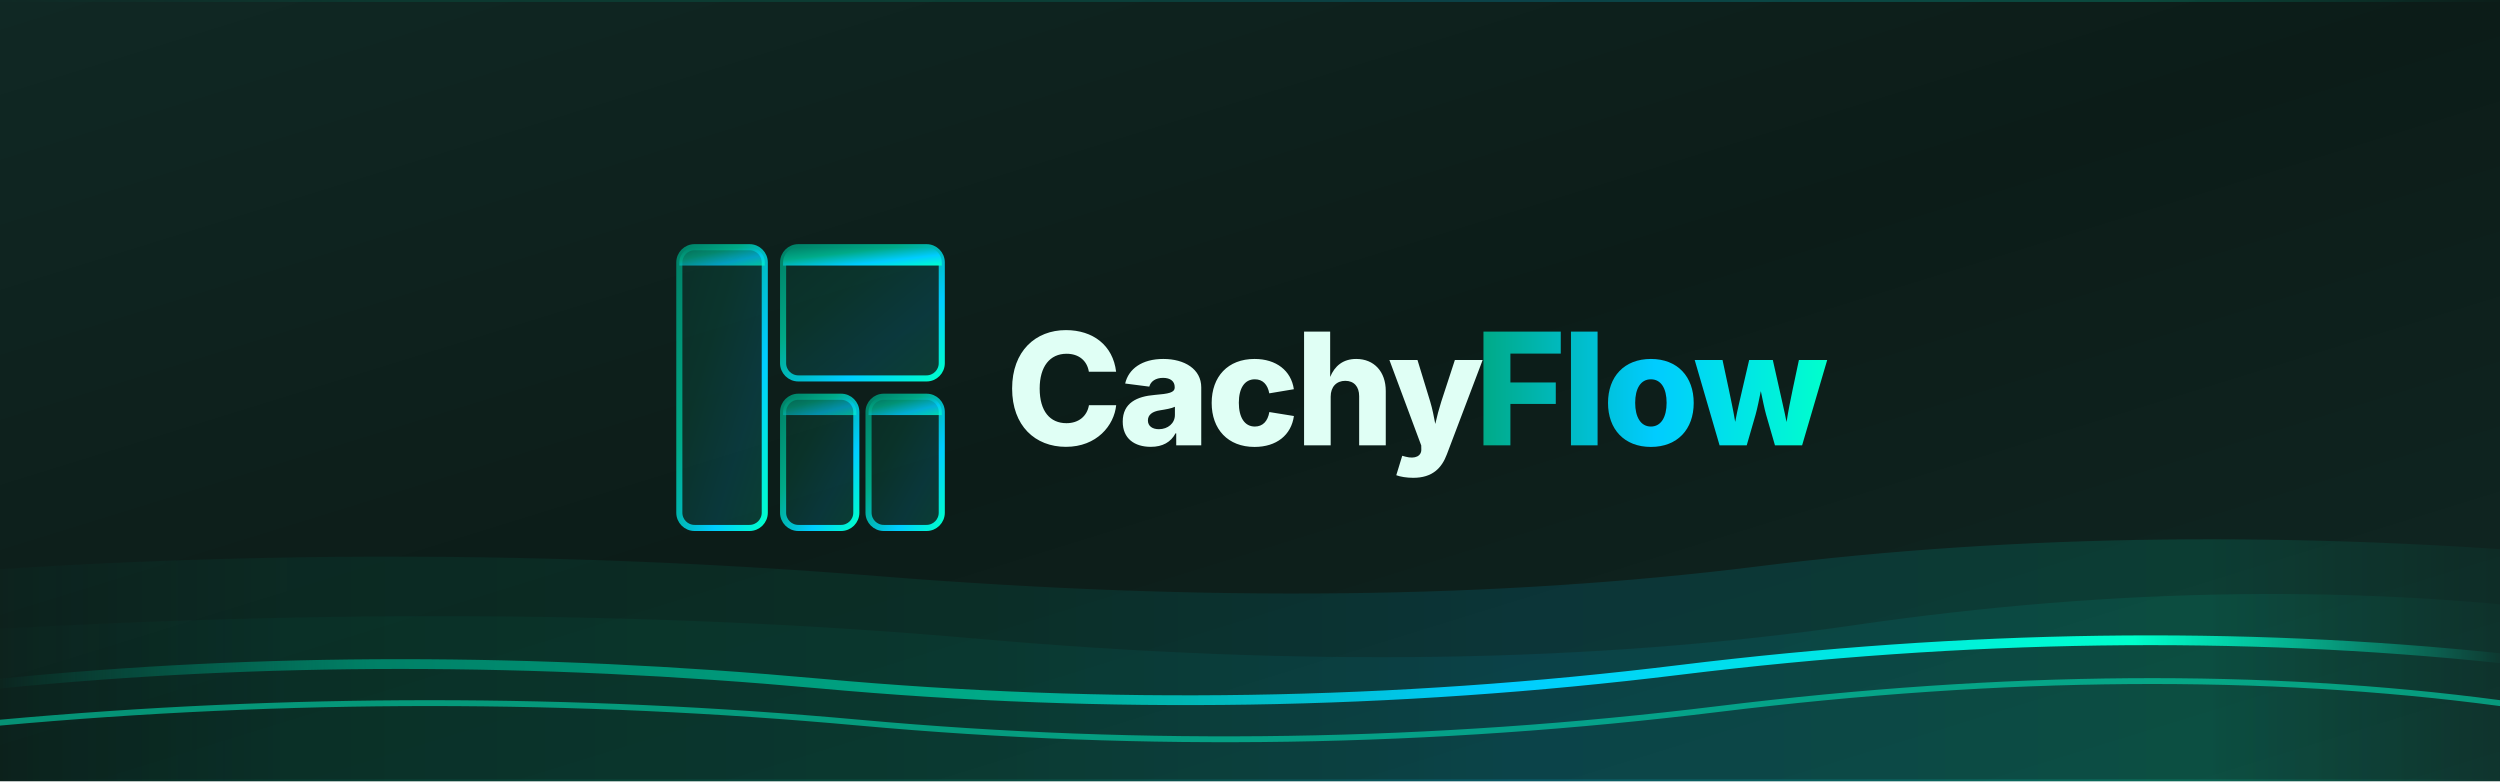
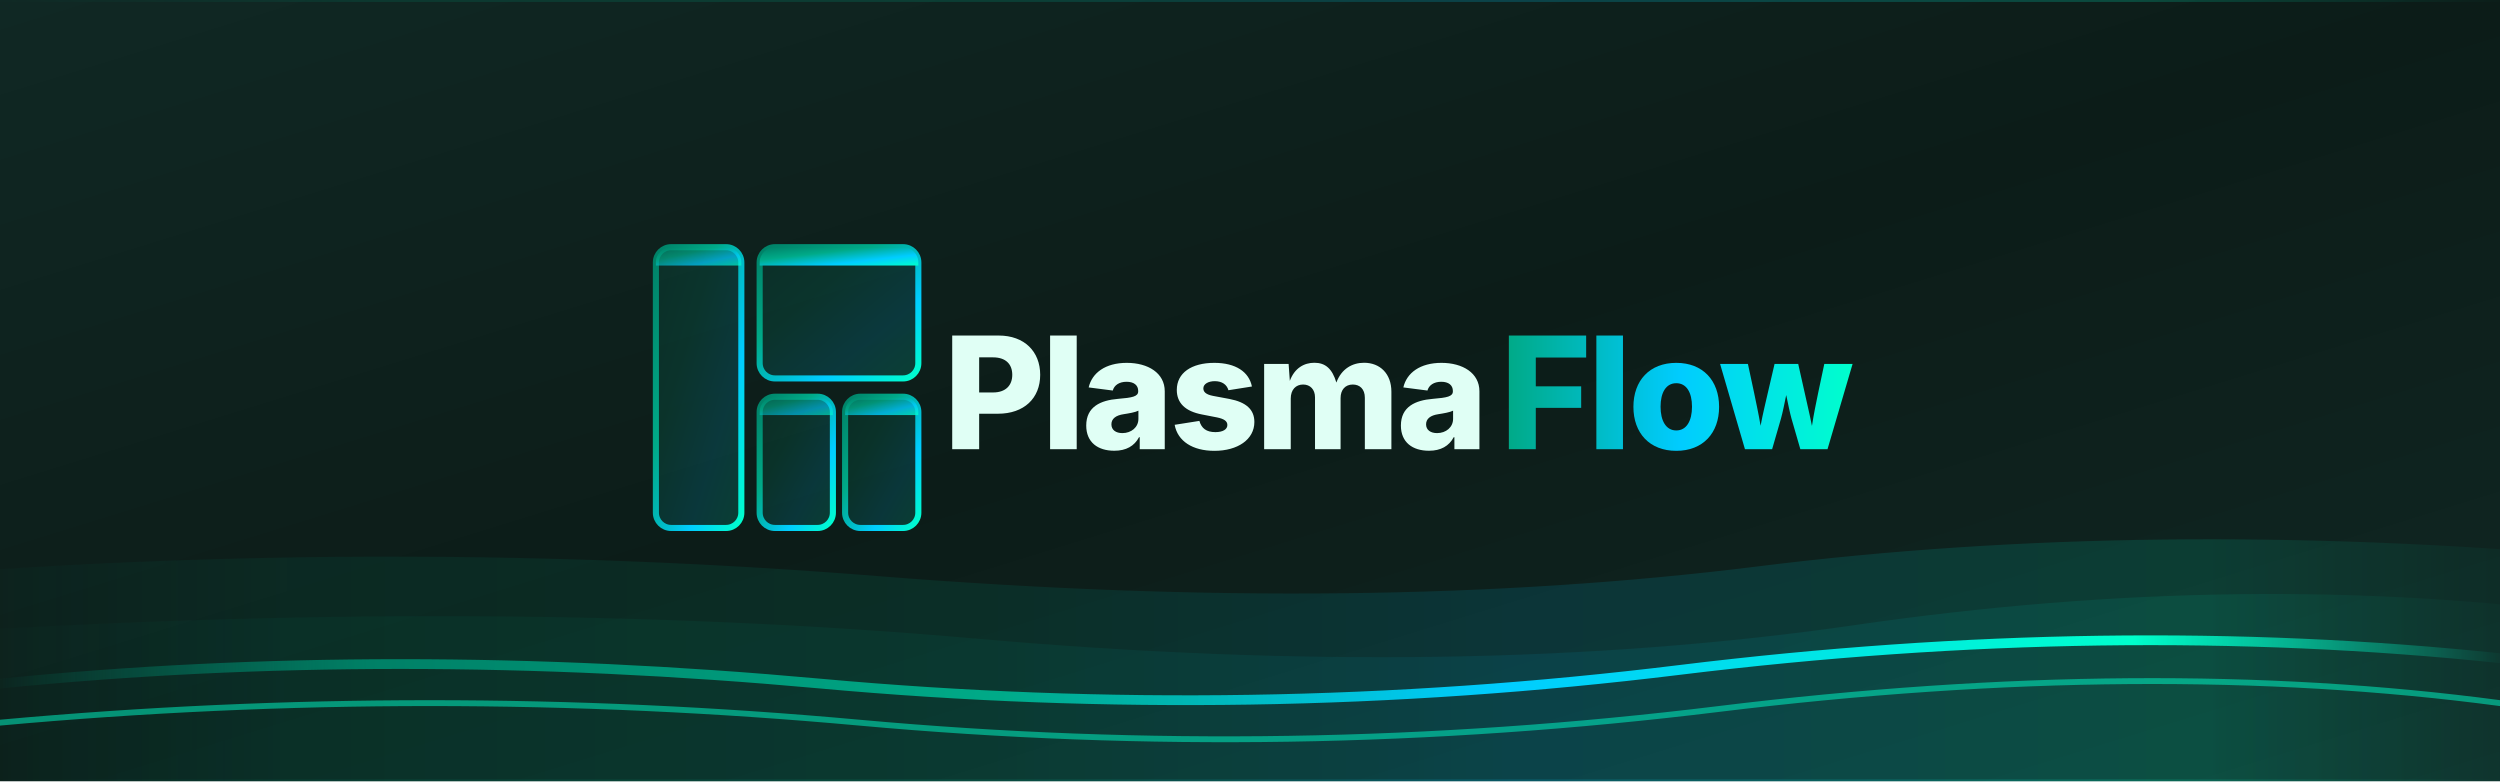
<svg xmlns="http://www.w3.org/2000/svg" width="1280" height="400" version="1.1" viewBox="0 0 1280 400">
  <defs>
    <linearGradient id="grad" x1="0%" y1="0%" x2="100%" y2="100%">
      <stop offset="0%" stop-color="#008066" />
      <stop offset="35%" stop-color="#00aa88" />
      <stop offset="70%" stop-color="#00ccff" />
      <stop offset="100%" stop-color="#00ffcc" />
    </linearGradient>
    <linearGradient id="bg" x1="0%" y1="0%" x2="100%" y2="100%">
      <stop offset="0%" stop-color="#102824" />
      <stop offset="50%" stop-color="#0c1c18" />
      <stop offset="100%" stop-color="#102824" />
    </linearGradient>
    <linearGradient id="wave" x1="0%" y1="0%" x2="100%" y2="0%">
      <stop offset="0%" stop-color="#008066" stop-opacity="0" />
      <stop offset="15%" stop-color="#008066" />
      <stop offset="40%" stop-color="#00aa88" />
      <stop offset="60%" stop-color="#00ccff" />
      <stop offset="85%" stop-color="#00ffcc" />
      <stop offset="100%" stop-color="#00ffcc" stop-opacity="0" />
    </linearGradient>
    <linearGradient id="textFlow" x1="0%" y1="0%" x2="100%" y2="0%">
      <stop offset="0%" stop-color="#00aa88" />
      <stop offset="50%" stop-color="#00ccff" />
      <stop offset="100%" stop-color="#00ffcc" />
    </linearGradient>
  </defs>
  <rect x="0" y="0" width="1280" height="400" fill="url(#bg)" />
-   <g transform="translate(415, 200) translate(-100, -100) scale(0.78125)">
+   <g transform="translate(403, 200) translate(-100, -100) scale(0.78125)">
    <g opacity="0.15">
      <rect x="110" y="34" width="104" height="86" rx="10" fill="url(#grad)" />
      <rect x="166" y="132" width="48" height="86" rx="10" fill="url(#grad)" />
      <rect x="110" y="132" width="48" height="86" rx="10" fill="url(#grad)" />
      <rect x="42" y="34" width="56" height="184" rx="10" fill="url(#grad)" />
    </g>
    <g fill="none" stroke="url(#grad)" stroke-width="4">
      <rect x="110" y="34" width="104" height="86" rx="10" />
      <rect x="166" y="132" width="48" height="86" rx="10" />
      <rect x="110" y="132" width="48" height="86" rx="10" />
      <rect x="42" y="34" width="56" height="184" rx="10" />
    </g>
    <path d="M 120 34 L 204 34 A 10 10 0 0 1 214 44 L 214 46 L 110 46 L 110 44 A 10 10 0 0 1 120 34 Z" fill="url(#grad)" />
    <path d="M 176 132 L 204 132 A 10 10 0 0 1 214 142 L 214 144 L 166 144 L 166 142 A 10 10 0 0 1 176 132 Z" fill="url(#grad)" opacity="0.8" />
    <path d="M 120 132 L 148 132 A 10 10 0 0 1 158 142 L 158 144 L 110 144 L 110 142 A 10 10 0 0 1 120 132 Z" fill="url(#grad)" opacity="0.6" />
    <path d="M 52 34 L 88 34 A 10 10 0 0 1 98 44 L 98 46 L 42 46 L 42 44 A 10 10 0 0 1 52 34 Z" fill="url(#grad)" opacity="0.7" />
  </g>
-   <text x="515" y="228" font-family="'SF Pro Display', 'Inter', 'Segoe UI', 'Helvetica Neue', sans-serif" font-size="80" font-weight="800" fill="#e0fff5" letter-spacing="-2">Cachy</text>
-   <text x="755" y="228" font-family="'SF Pro Display', 'Inter', 'Segoe UI', 'Helvetica Neue', sans-serif" font-size="80" font-weight="800" fill="url(#textFlow)" letter-spacing="-2">Flow</text>
+   <text x="483" y="230" font-family="'SF Pro Display', 'Inter', 'Segoe UI', 'Helvetica Neue', sans-serif" font-size="80" font-weight="800" fill="#e0fff5" letter-spacing="-2">Plasma</text>
+   <text x="768" y="230" font-family="'SF Pro Display', 'Inter', 'Segoe UI', 'Helvetica Neue', sans-serif" font-size="80" font-weight="800" fill="url(#textFlow)" letter-spacing="-2">Flow</text>
  <path d="M -50 295 Q 200 275 450 295 T 900 290 T 1330 285 L 1330 400 L -50 400 Z" fill="url(#wave)" opacity="0.12" />
  <path d="M -50 325 Q 250 305 500 327 T 950 320 T 1330 315 L 1330 400 L -50 400 Z" fill="url(#wave)" opacity="0.08" />
  <path d="M 0 350 Q 200 330 420 350 T 860 343 T 1280 337" fill="none" stroke="url(#wave)" stroke-width="5" stroke-linecap="round" />
  <path d="M 0 370 Q 220 350 440 370 T 880 363 T 1280 360" fill="none" stroke="#00ffcc" stroke-width="3" stroke-linecap="round" opacity="0.5" />
  <rect x="0" y="0" width="1280" height="1" fill="url(#wave)" opacity="0.2" />
  <rect x="0" y="399" width="1280" height="1" fill="url(#wave)" opacity="0.15" />
</svg>
